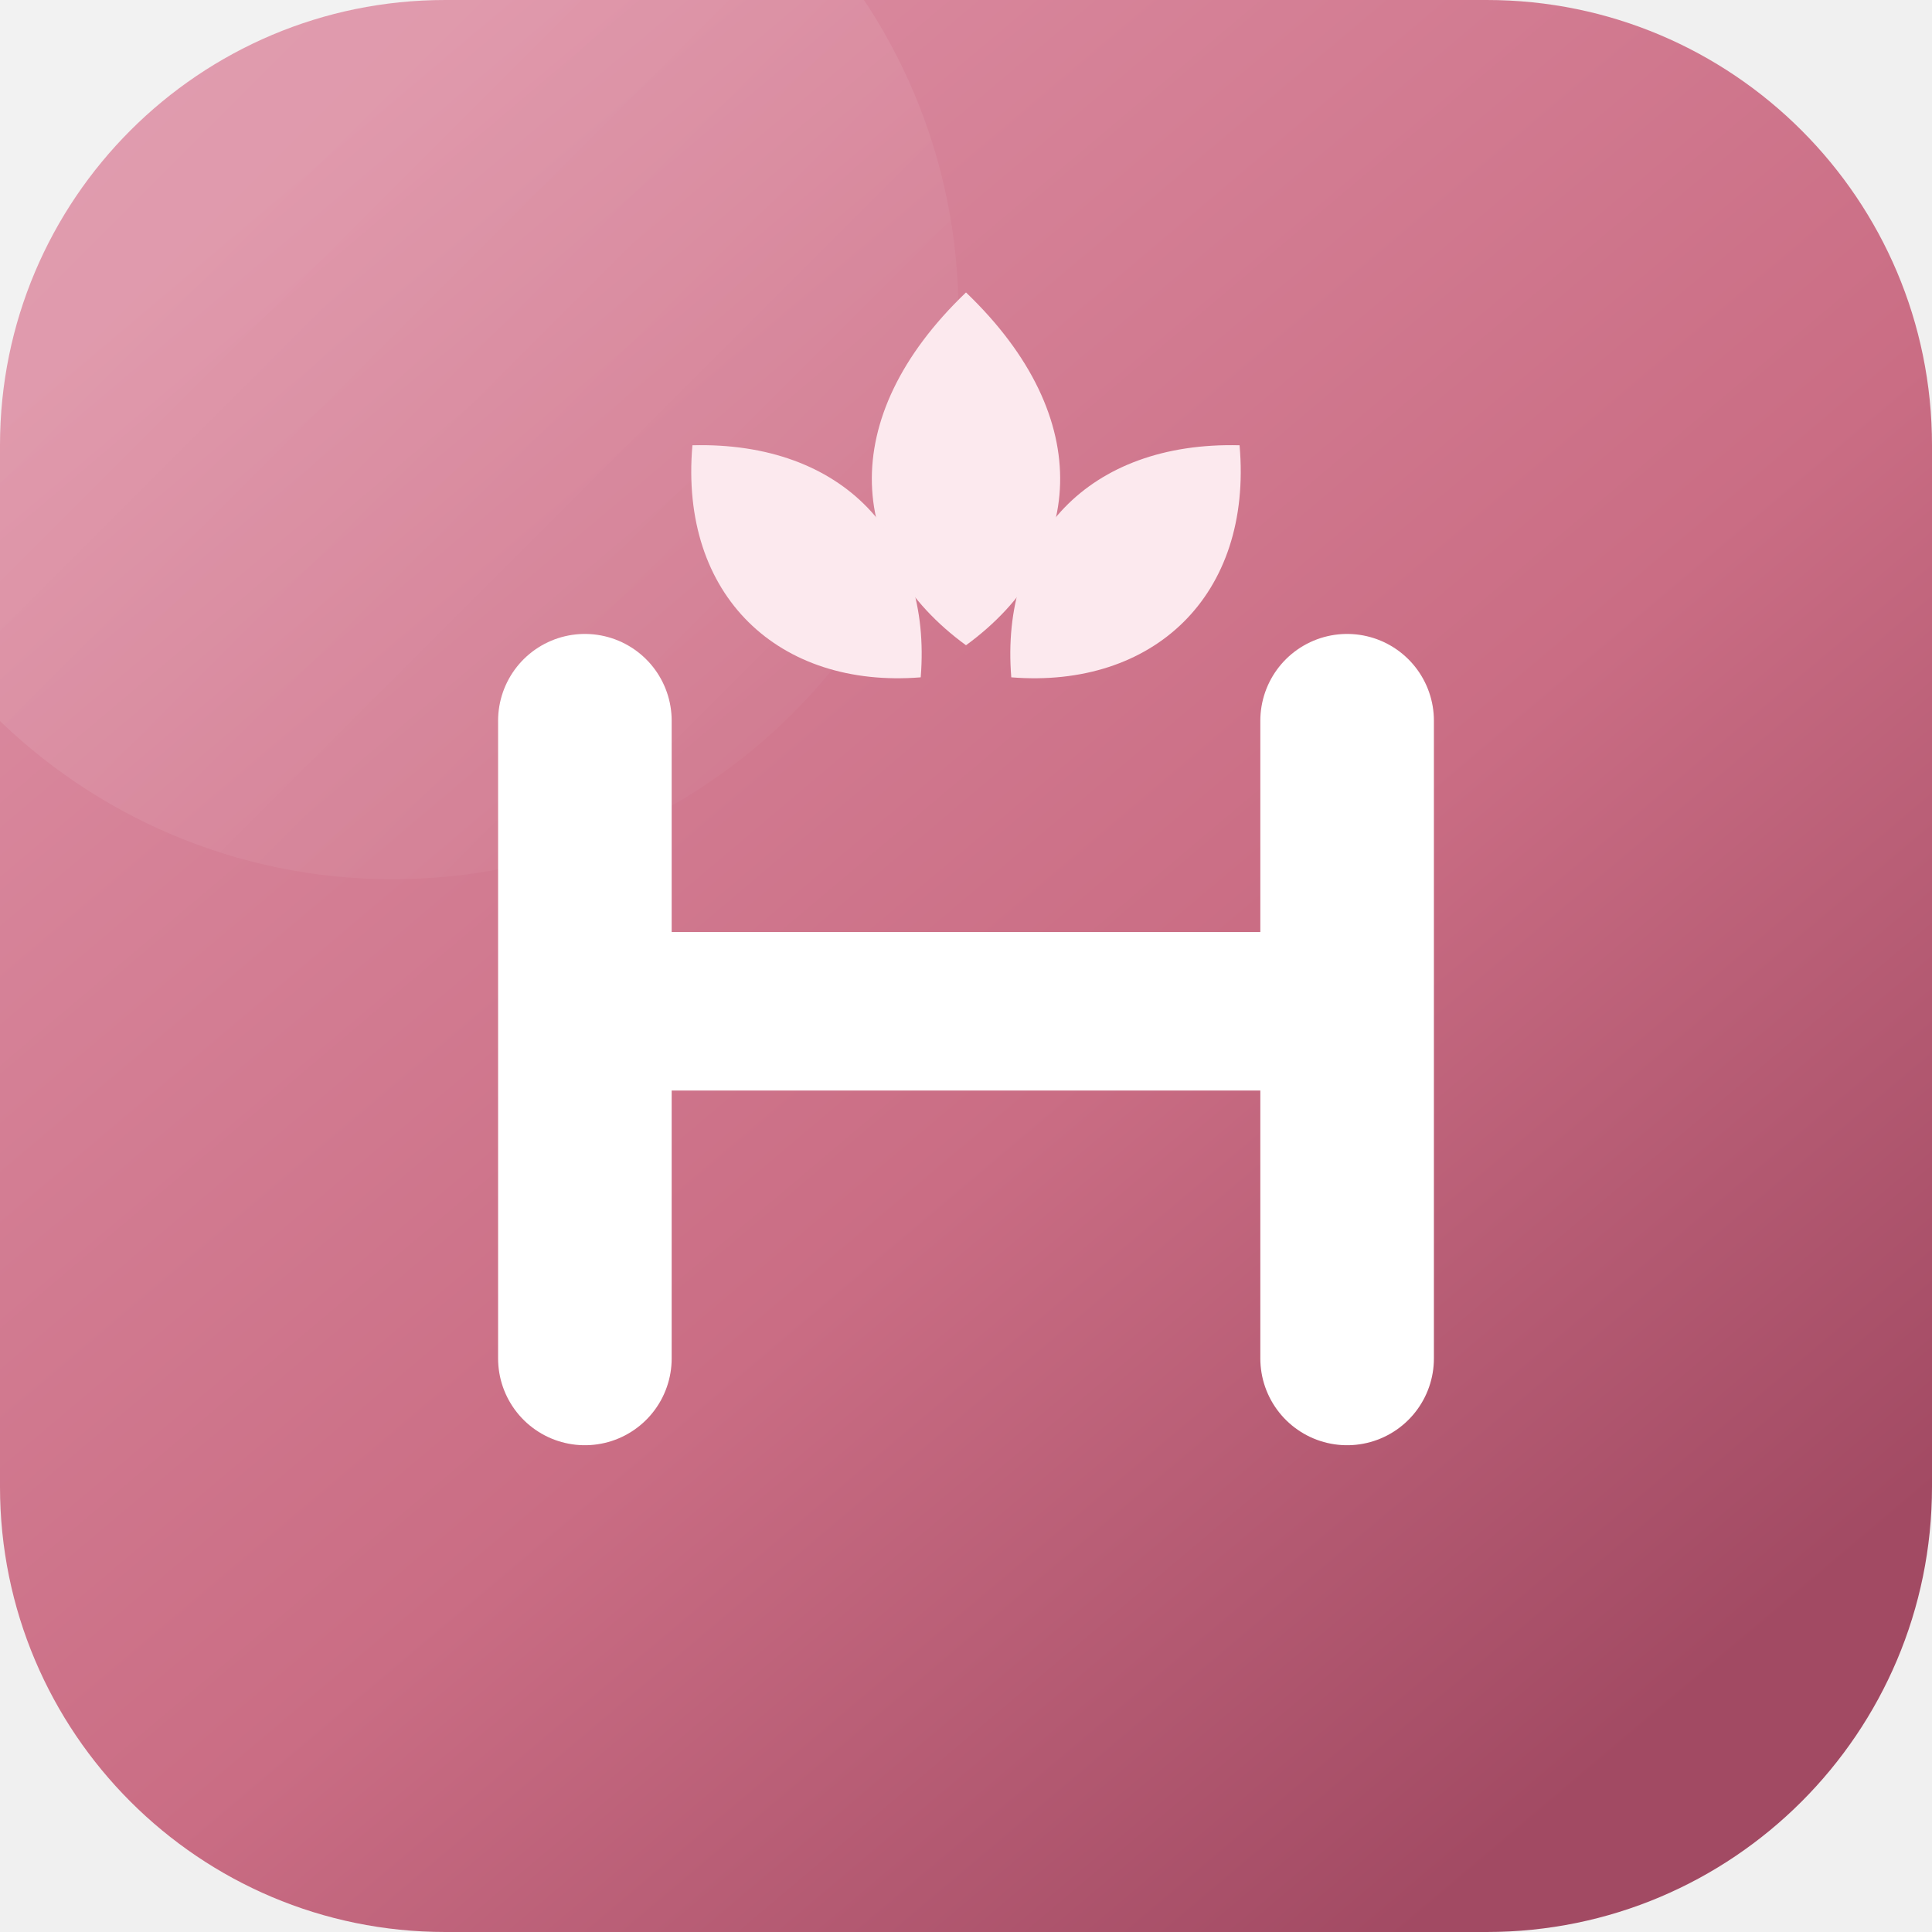
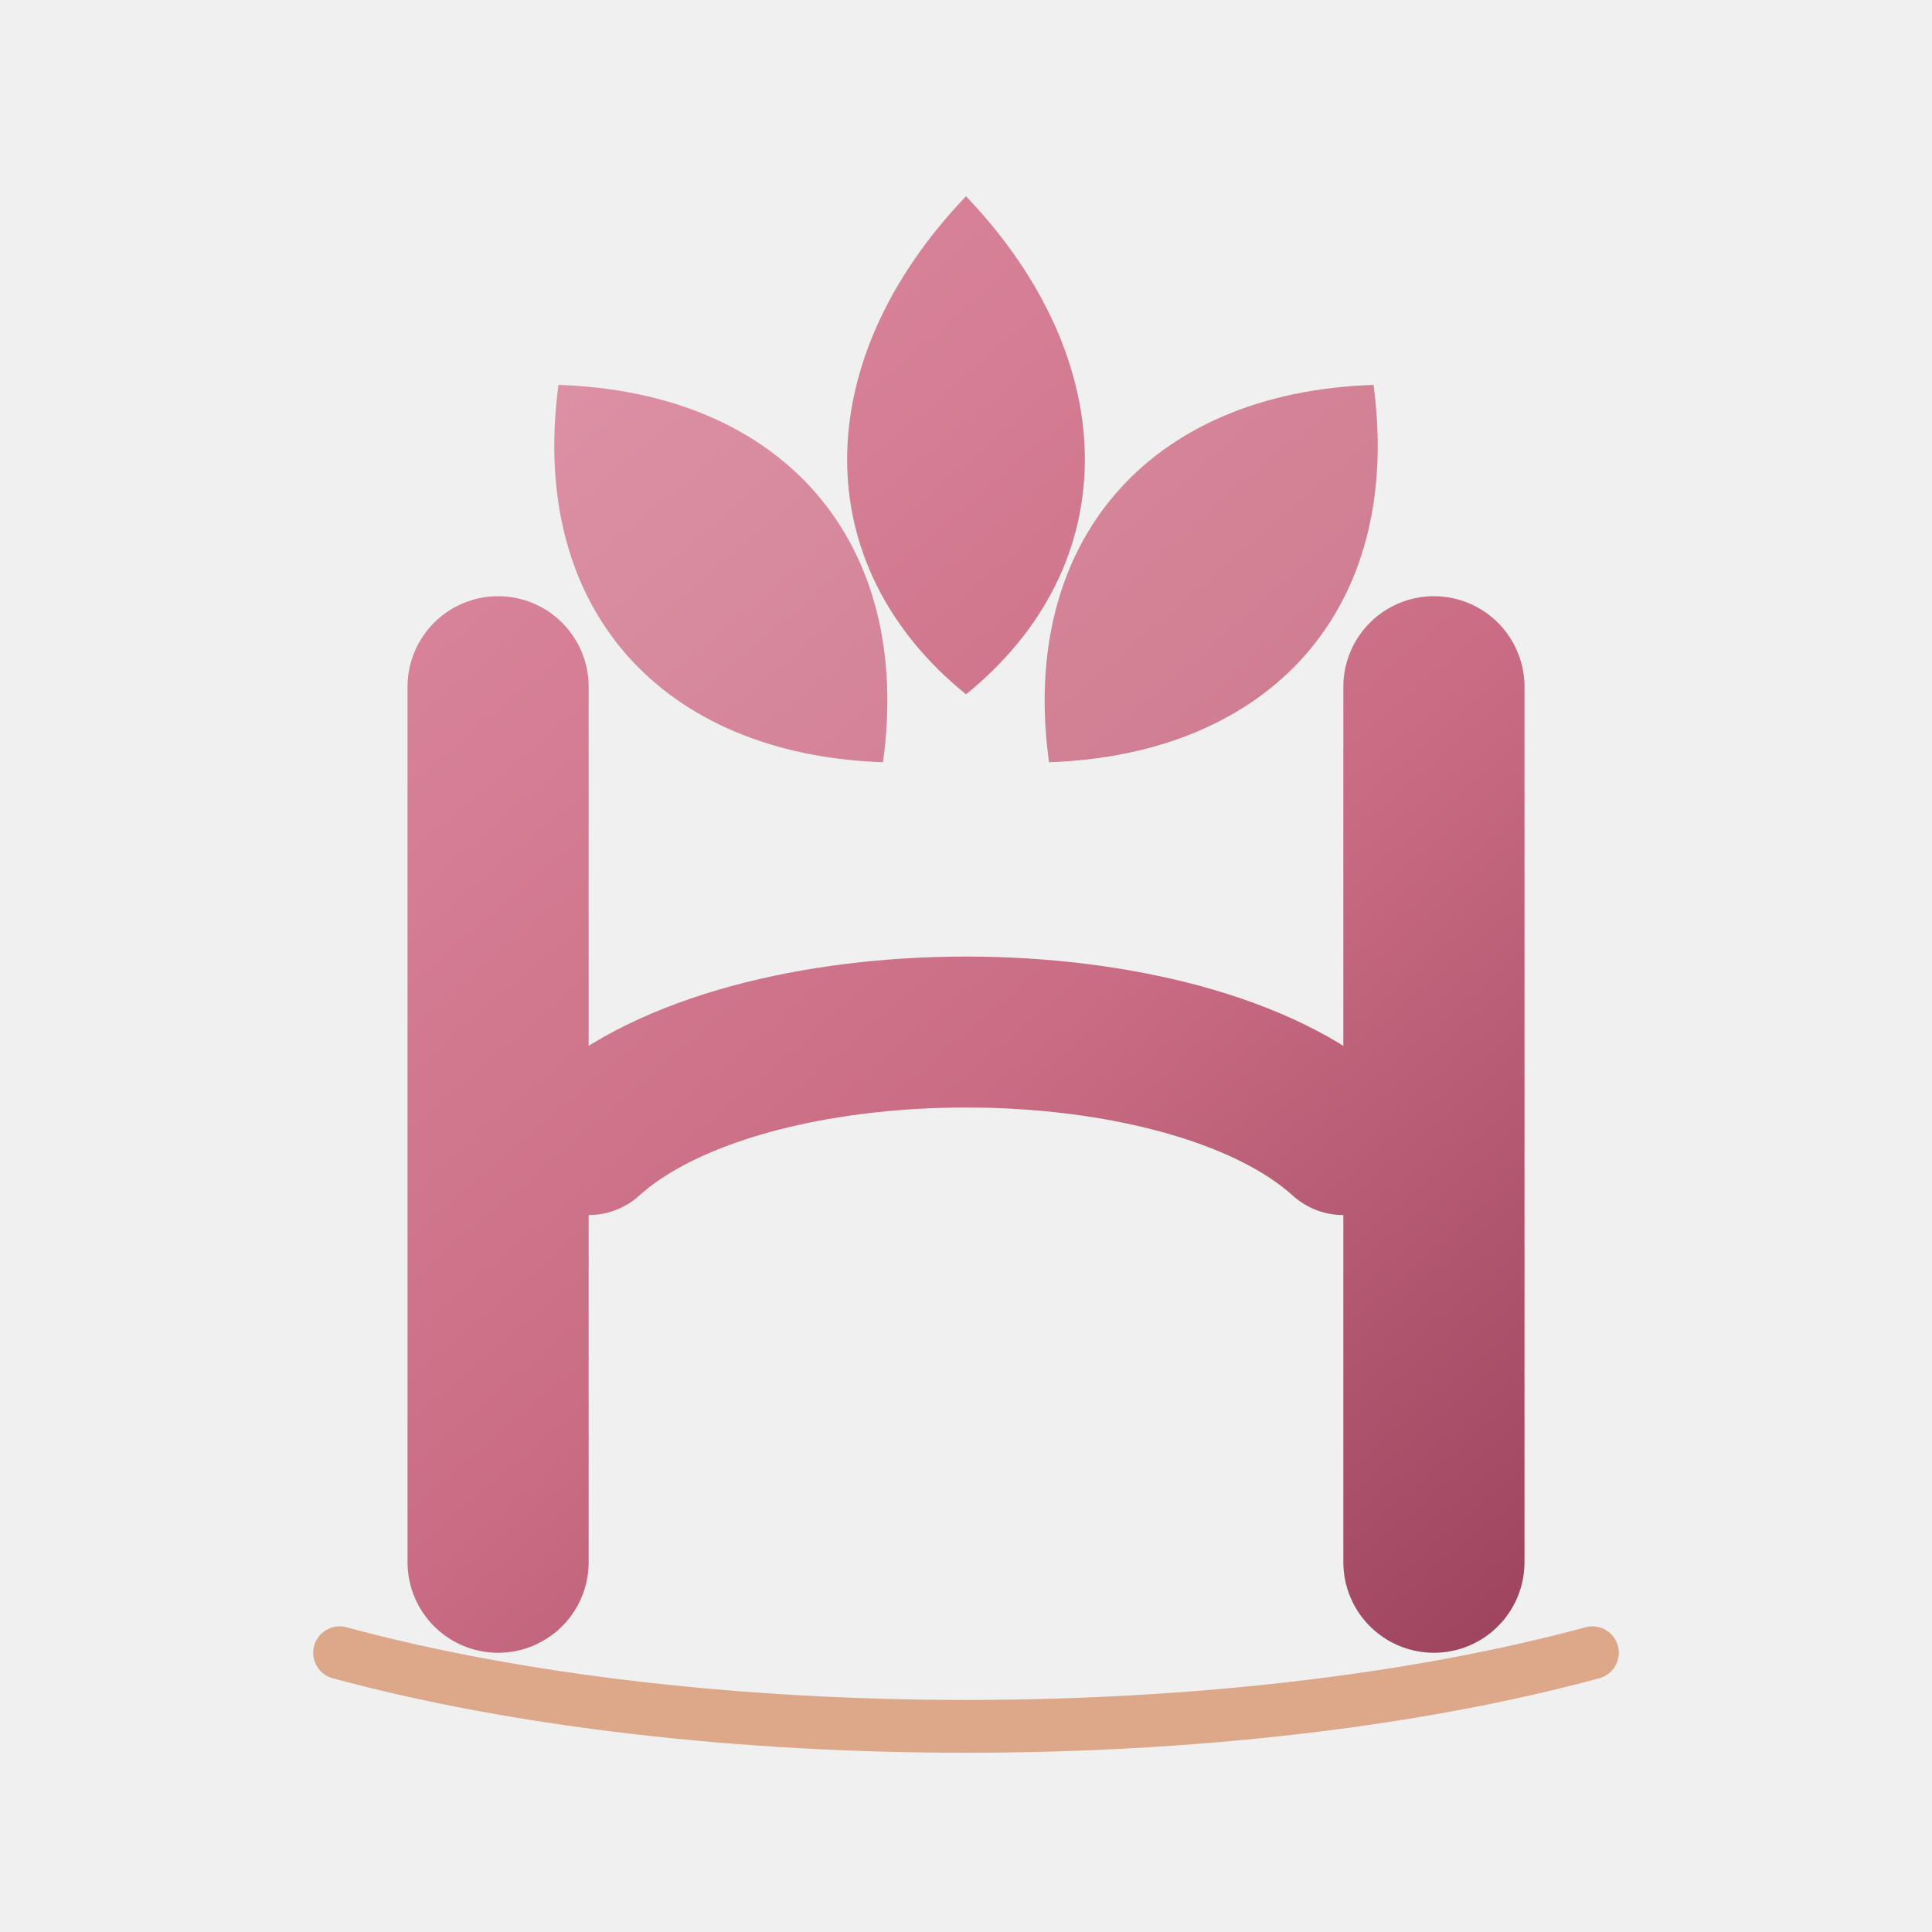
- <svg xmlns="http://www.w3.org/2000/svg" viewBox="0 0 1024 1024">
+ <svg xmlns="http://www.w3.org/2000/svg" viewBox="0 0 256 256" role="img" aria-label="Hanova">
  <defs>
-     <linearGradient id="background" x1="150" y1="90" x2="860" y2="930" gradientUnits="userSpaceOnUse">
-       <stop offset="0" stop-color="#dc8da2" />
-       <stop offset="0.58" stop-color="#ca6d84" />
-       <stop offset="1" stop-color="#a24a63" />
-     </linearGradient>
-     <linearGradient id="highlight" x1="0" y1="0" x2="1" y2="1">
-       <stop offset="0" stop-color="#ffffff" stop-opacity="0.18" />
-       <stop offset="1" stop-color="#ffffff" stop-opacity="0" />
+     <linearGradient id="hanovaRose" x1="42" y1="28" x2="214" y2="228" gradientUnits="userSpaceOnUse">
+       <stop offset="0" stop-color="#DF8EA4" />
+       <stop offset="0.55" stop-color="#CA6D84" />
+       <stop offset="1" stop-color="#963D58" />
    </linearGradient>
  </defs>
-   <rect width="1024" height="1024" rx="236" fill="url(#background)" />
-   <circle cx="208" cy="166" r="300" fill="url(#highlight)" />
-   <g fill="none" stroke="#ffffff" stroke-linecap="round" stroke-linejoin="round">
-     <path d="M310 720V382" stroke-width="92" />
-     <path d="M714 720V382" stroke-width="92" />
-     <path d="M326 536H698" stroke-width="84" />
+   <g fill="none" stroke="url(#hanovaRose)" stroke-linecap="round" stroke-linejoin="round">
+     <path d="M66 207V91" stroke-width="24" />
+     <path d="M190 207V91" stroke-width="24" />
+     <path d="M78 151C99 132 157 132 178 151" stroke-width="20" />
  </g>
-   <g fill="#fce9ee">
-     <path d="M512 342c-63-46-70-120 0-187 70 67 63 141 0 187Z" />
-     <path d="M488 359c-75 6-128-43-121-123 80-2 127 49 121 123Z" />
-     <path d="M536 359c75 6 128-43 121-123-80-2-127 49-121 123Z" />
+   <g fill="url(#hanovaRose)">
+     <path d="M128 92C107 75 107 48 128 26c21 22 21 49 0 66Z" />
+     <path d="M117 101C88 100 70 81 74 51c30 1 47 21 43 50Z" opacity=".9" />
+     <path d="M139 101c29-1 47-20 43-50-30 1-47 21-43 50Z" opacity=".9" />
  </g>
+   <path d="M45 219c48 13 118 13 166 0" fill="none" stroke="#D9A07D" stroke-width="7" stroke-linecap="round" opacity=".9" />
</svg>
